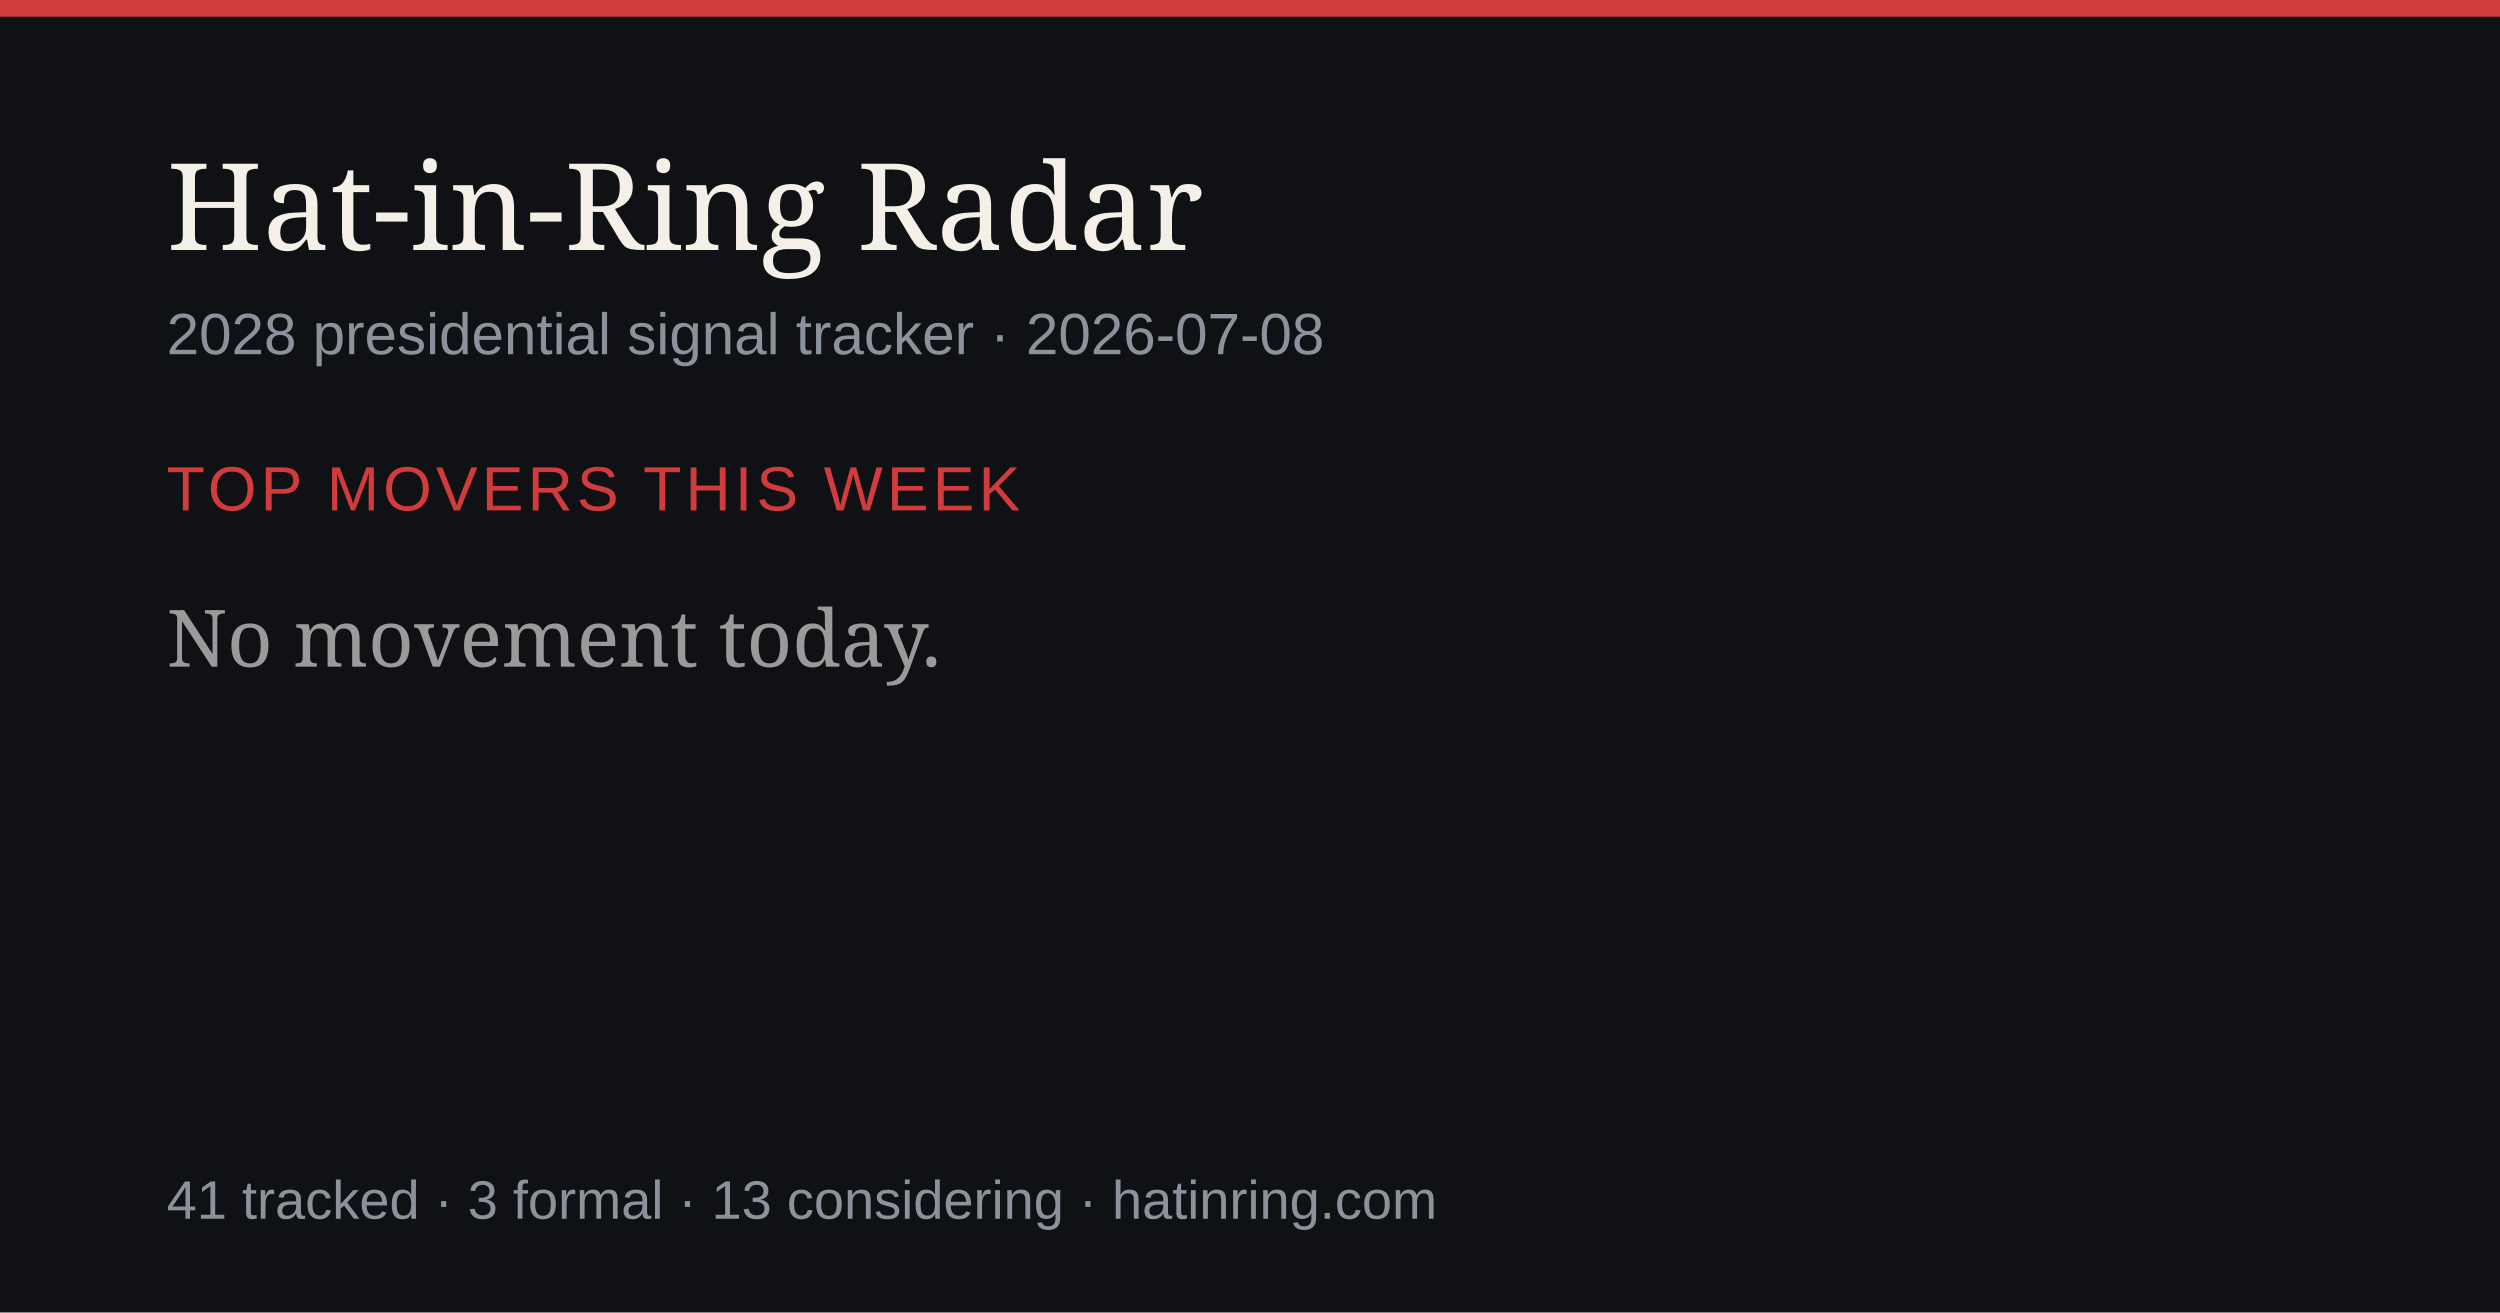
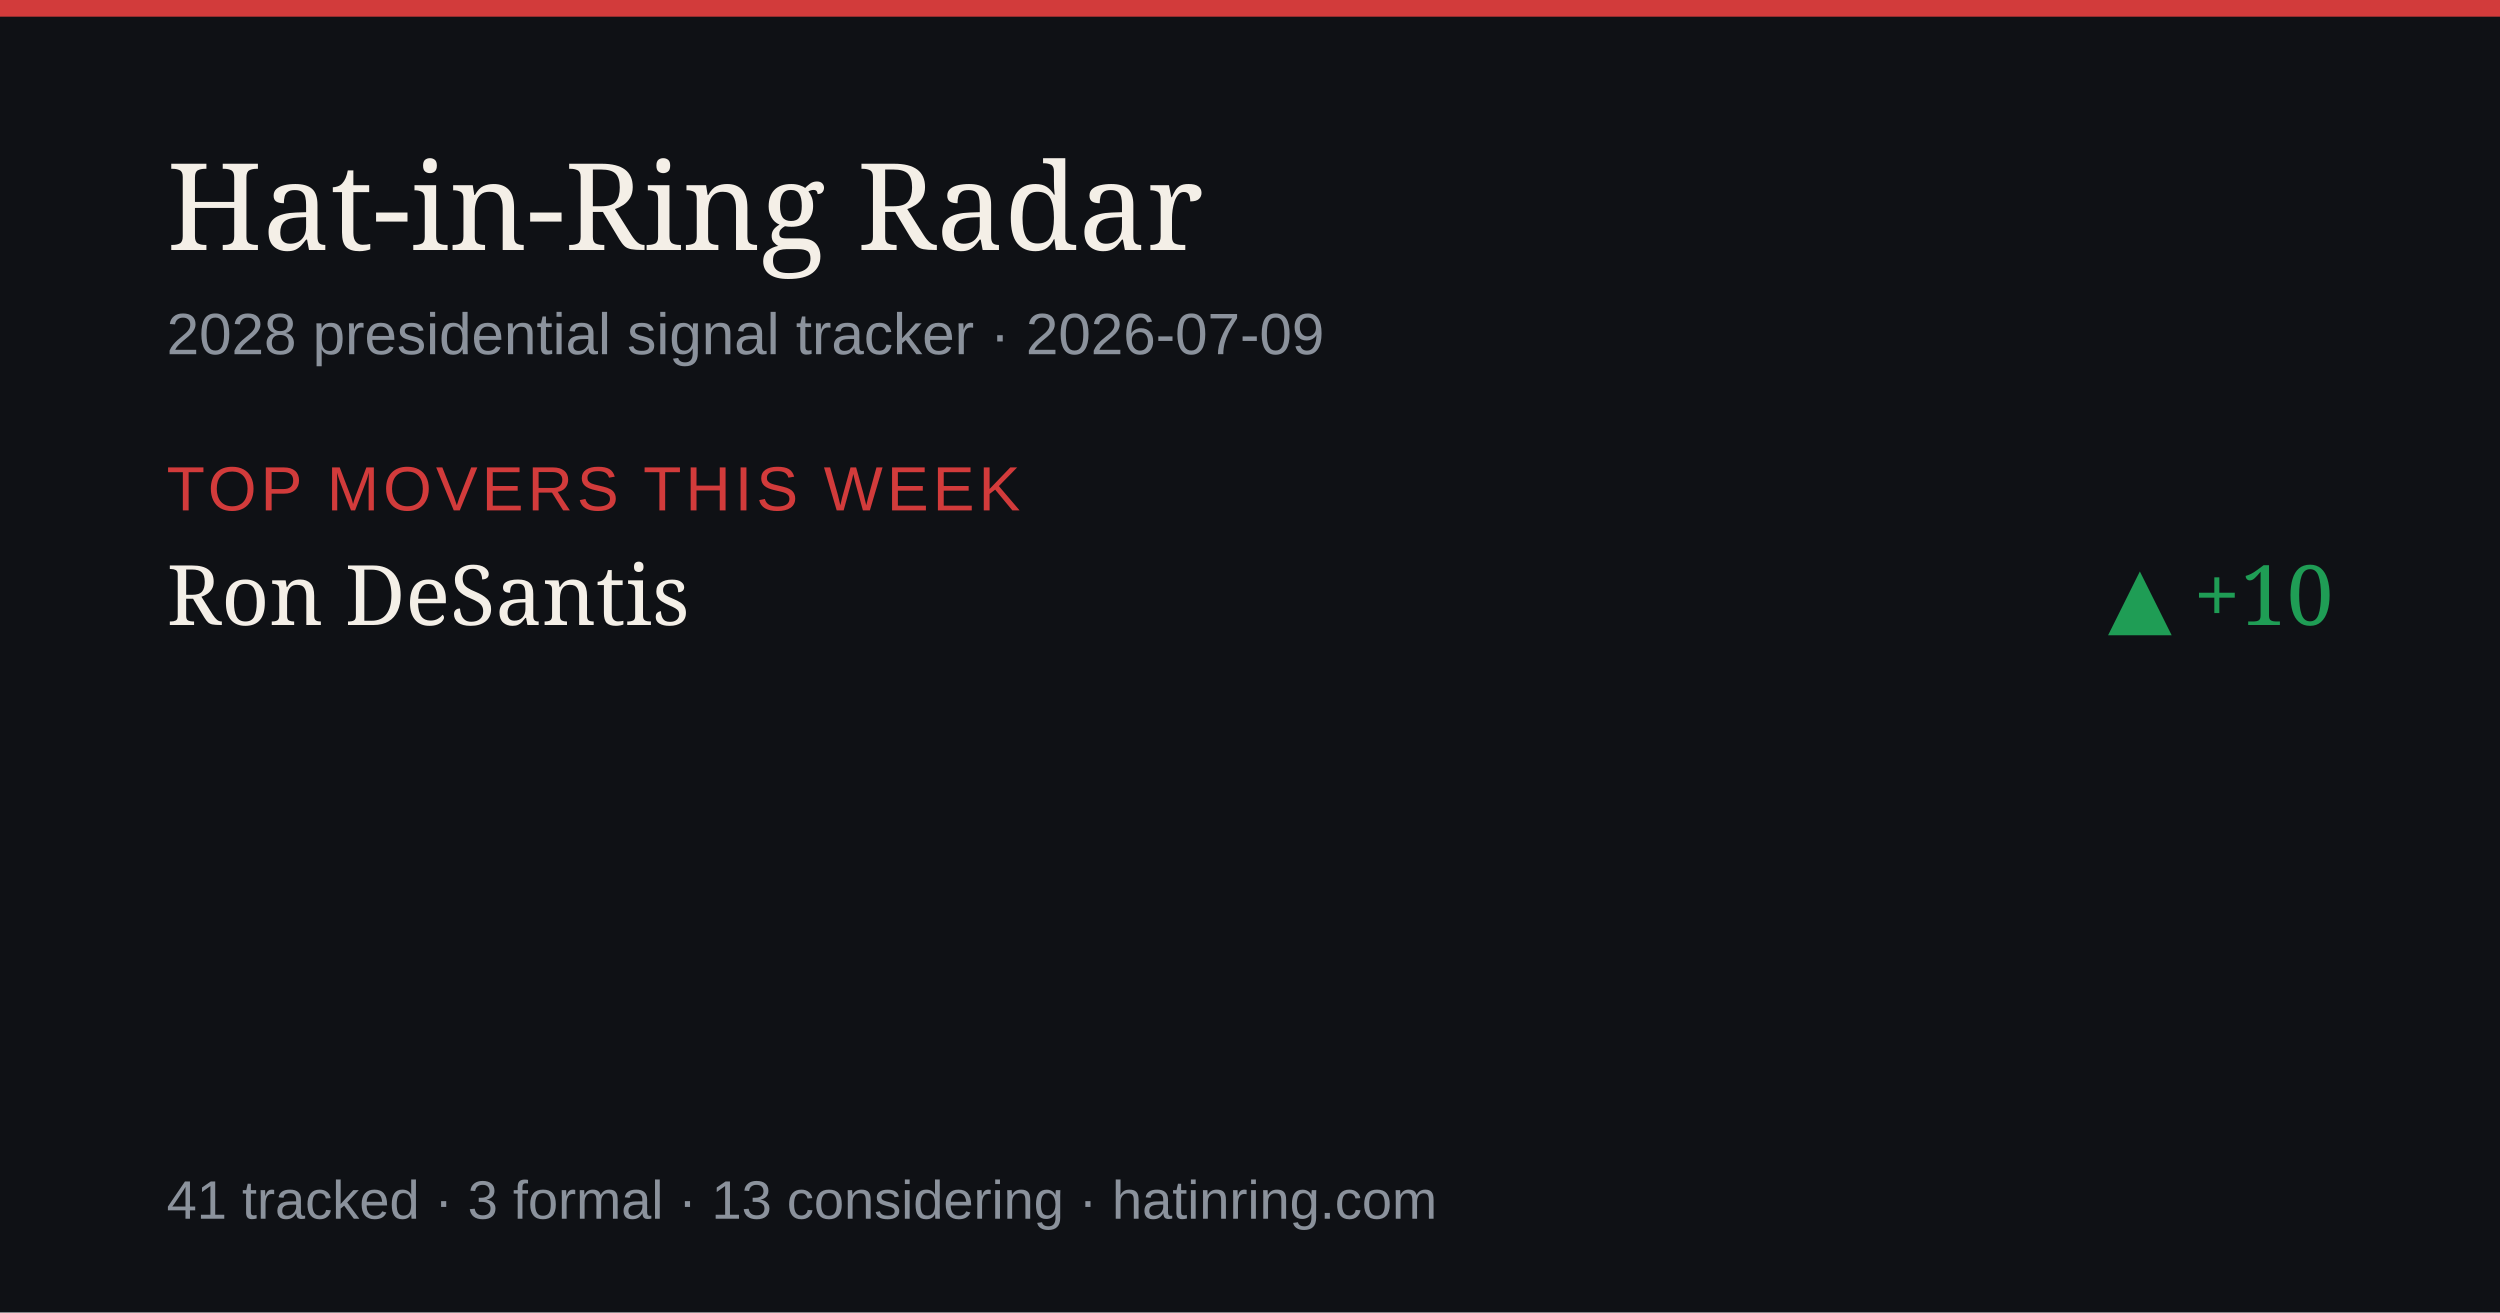
<svg xmlns="http://www.w3.org/2000/svg" width="1200" height="630" viewBox="0 0 1200 630" role="img" aria-label="Hat-in-Ring Radar daily briefing">
  <rect width="1200" height="630" fill="#0f1115" />
  <rect width="1200" height="8" fill="#d23b3b" />
  <text x="80" y="120" font-size="58" fill="#f4efe7" font-family="Georgia,serif">Hat-in-Ring Radar</text>
-   <text x="80" y="170" font-size="28" fill="#8b929c" font-family="-apple-system,Arial,sans-serif">2028 presidential signal tracker · 2026-07-08</text>
+   <text x="80" y="170" font-size="28" fill="#8b929c" font-family="-apple-system,Arial,sans-serif">2028 presidential signal tracker · 2026-07-09</text>
  <text x="80" y="245" font-size="30" fill="#d23b3b" font-family="-apple-system,Arial,sans-serif" letter-spacing="2">TOP MOVERS THIS WEEK</text>
-   <text x="80" y="320" font-size="38" fill="#9a9a9a" font-family="Georgia,serif">No movement today.</text>
+   <text x="80" y="300" font-size="40" fill="#f4efe7" font-family="Georgia,serif">Ron DeSantis</text>
+   <text x="1120" y="300" font-size="40" fill="#1f9d55" text-anchor="end" font-family="Georgia,serif">▲ +10</text>
  <text x="80" y="585" font-size="26" fill="#8b929c" font-family="-apple-system,Arial,sans-serif">41 tracked · 3 formal · 13 considering · hatinring.com</text>
</svg>
